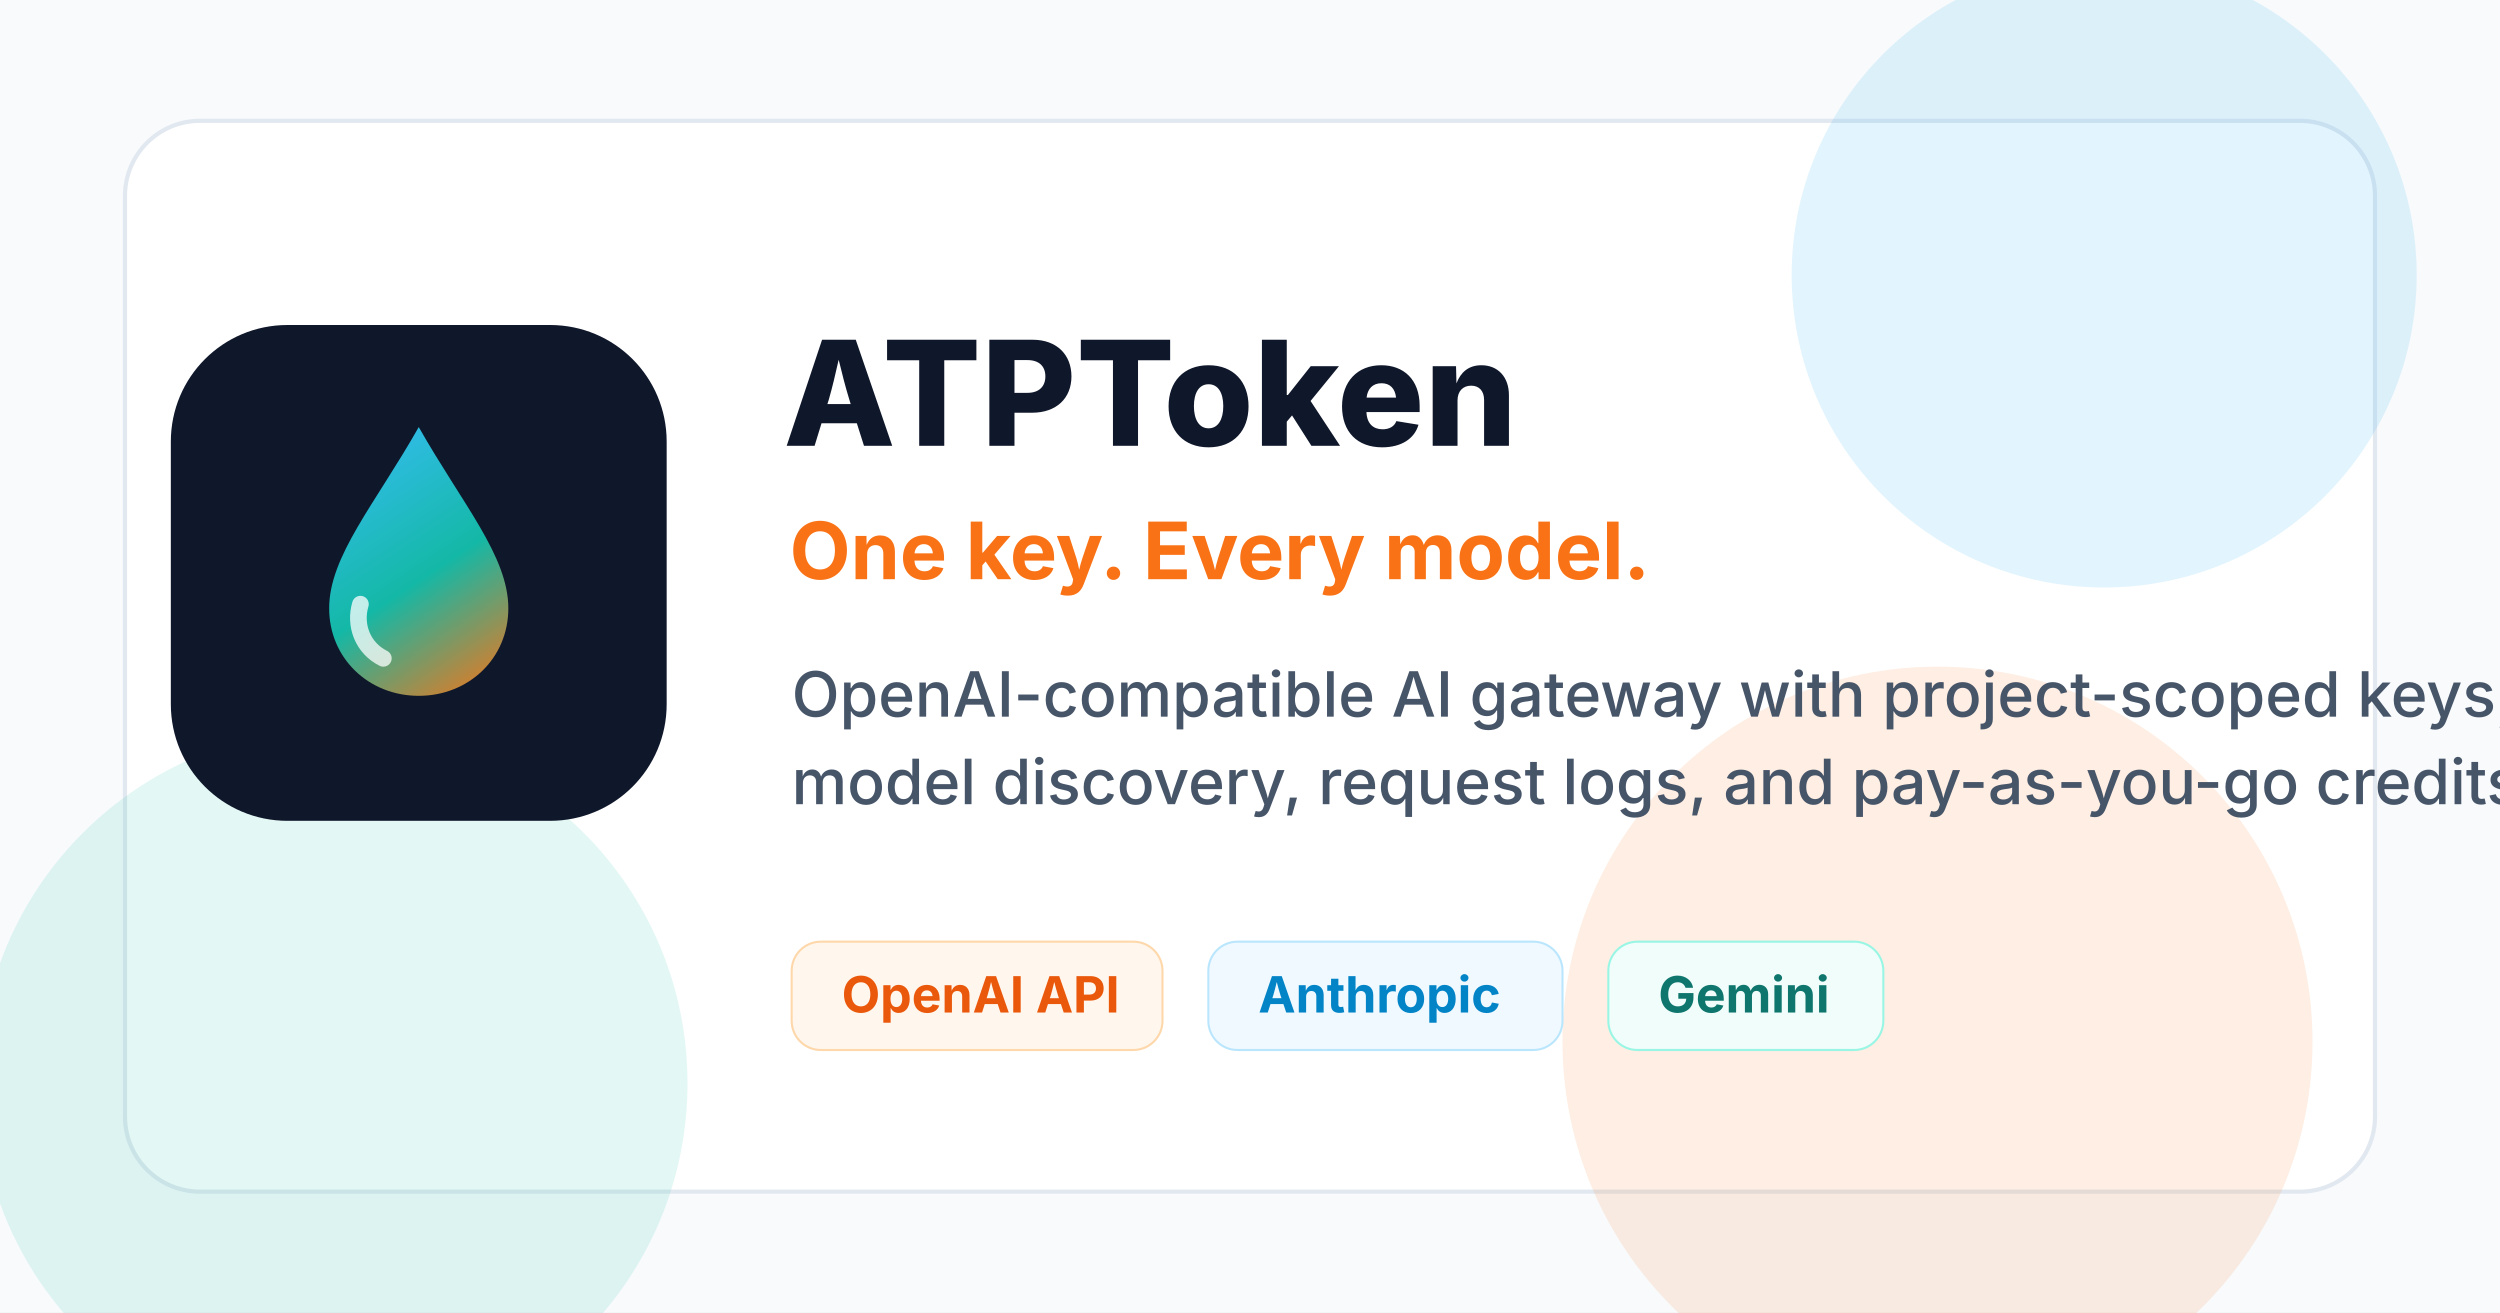
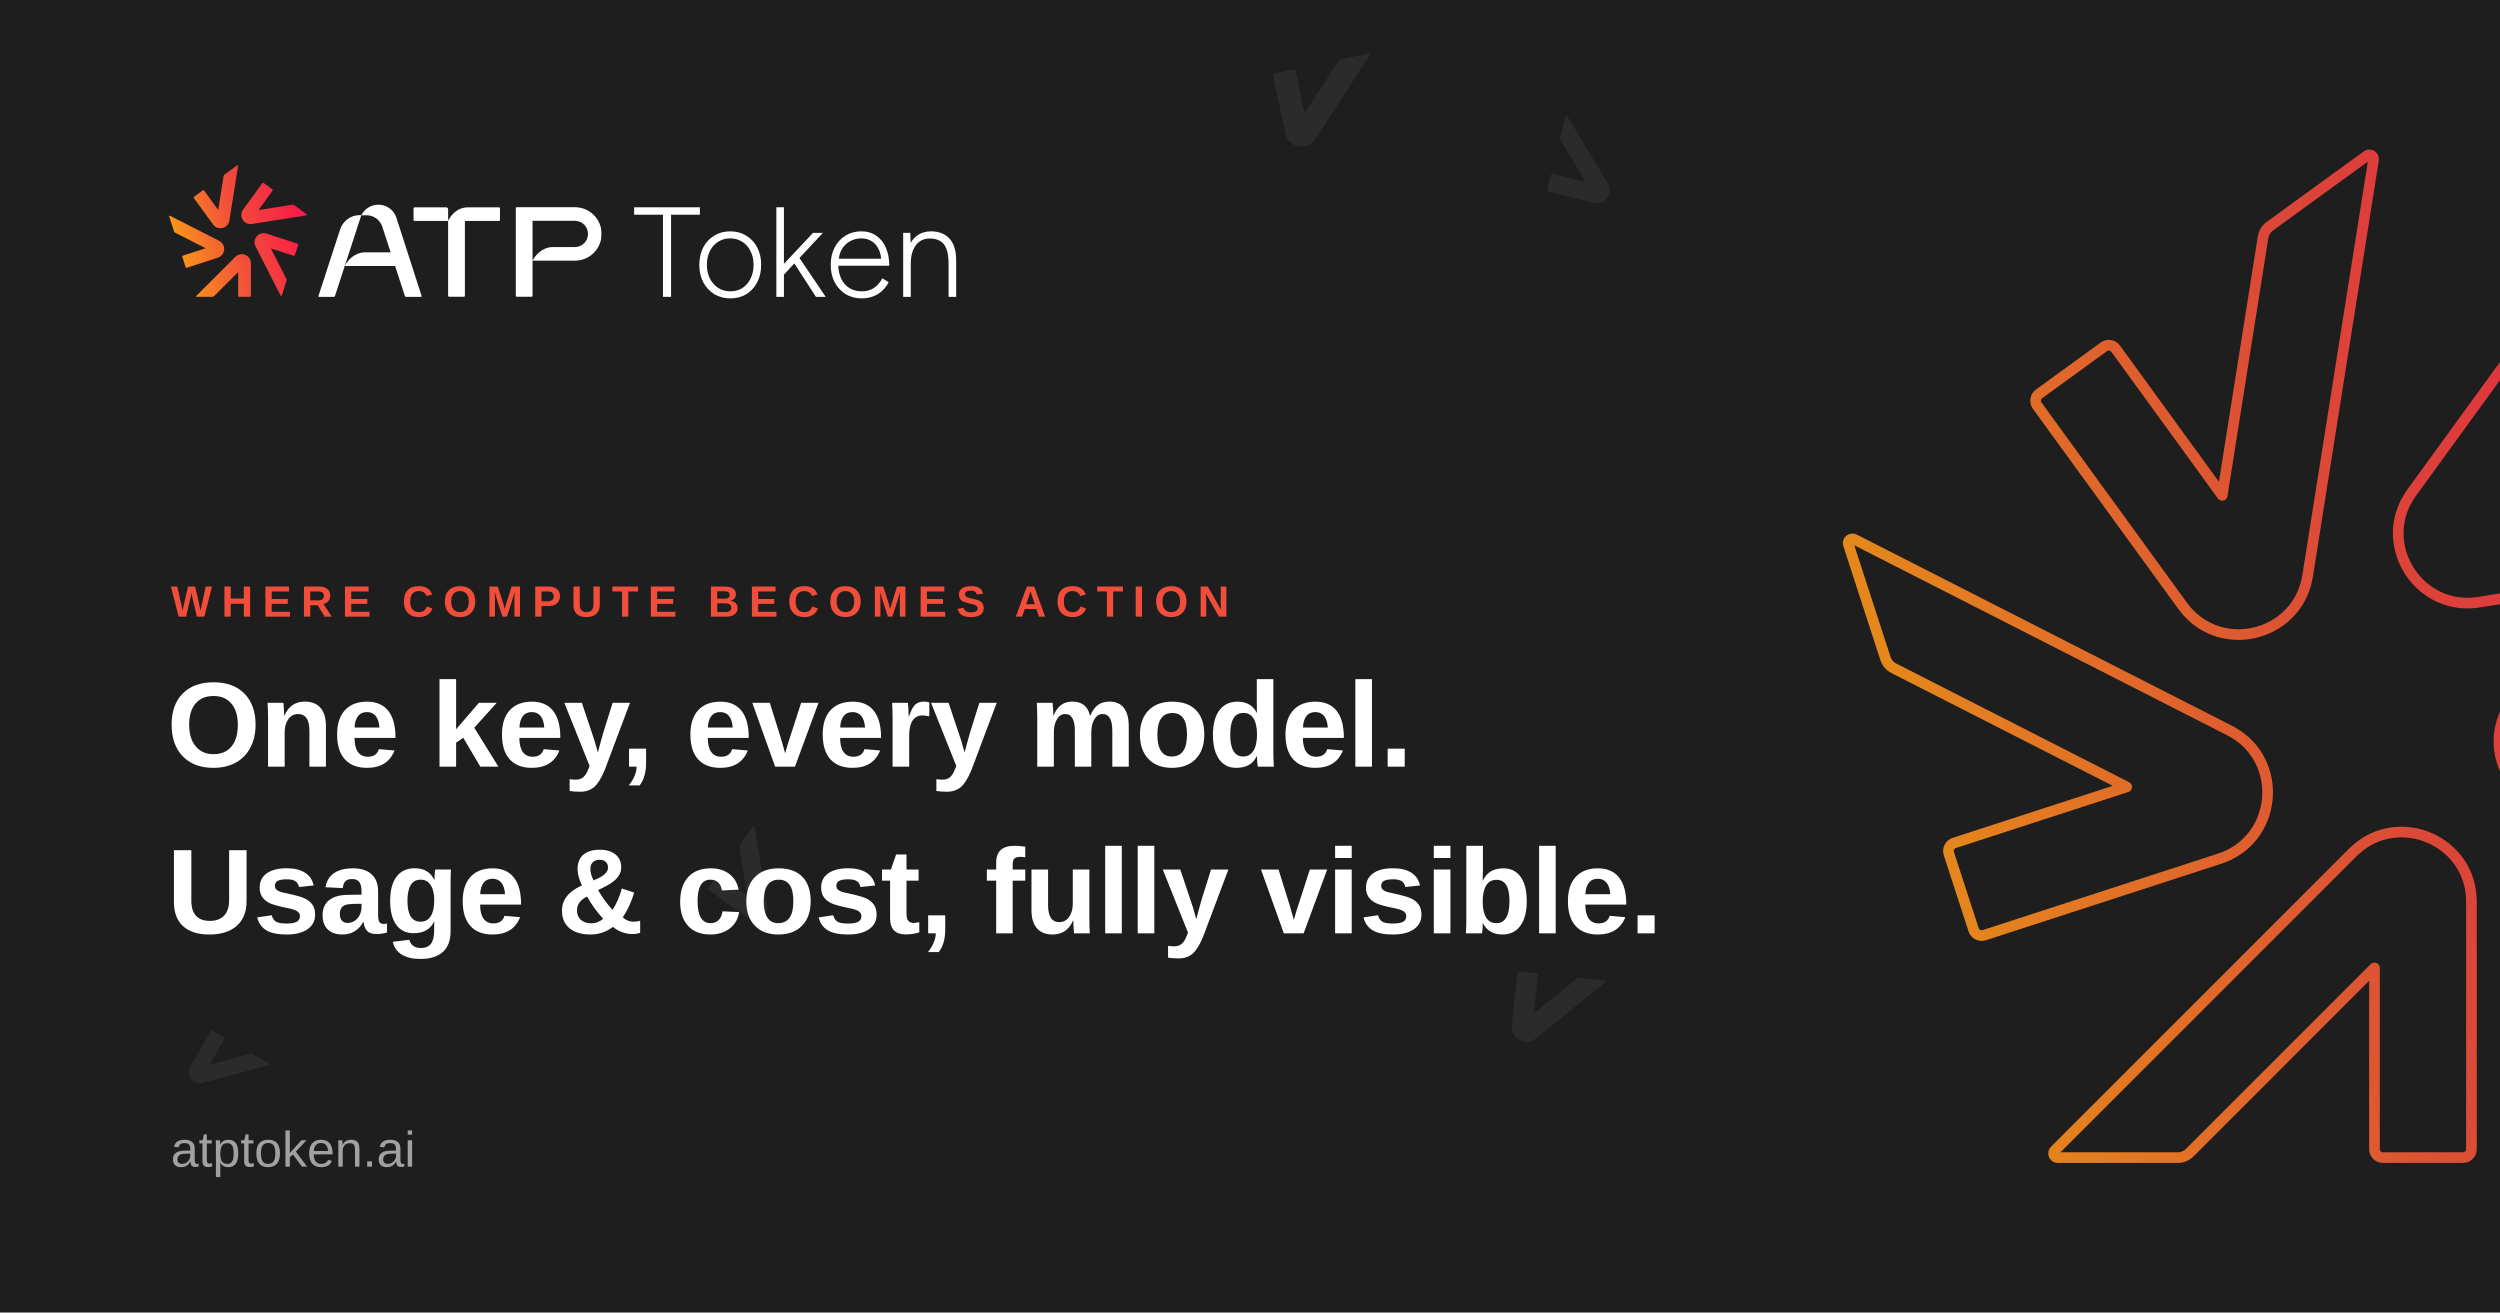
<svg xmlns="http://www.w3.org/2000/svg" width="1200" height="630" viewBox="0 0 1200 630" fill="none">
-   <rect width="1200" height="630" fill="#F8FAFC" />
-   <rect x="60" y="58" width="1080" height="514" rx="36" fill="white" stroke="#E2E8F0" stroke-width="2" />
-   <circle cx="1010" cy="132" r="150" fill="#0EA5E9" fill-opacity="0.12" />
-   <circle cx="930" cy="500" r="180" fill="#F97316" fill-opacity="0.12" />
-   <circle cx="160" cy="520" r="170" fill="#14B8A6" fill-opacity="0.12" />
-   <path d="M138 156H264C295 156 320 181 320 212V338C320 369 295 394 264 394H138C107 394 82 369 82 338V212C82 181 107 156 138 156Z" fill="#0F172A" />
-   <path d="M201 205C222 242 244 267 244 292C244 316 225 334 201 334C177 334 158 316 158 292C158 267 180 242 201 205Z" fill="url(#paint0_linear)" />
-   <path d="M173 290C170 300 174 311 184 316" stroke="white" stroke-opacity="0.75" stroke-width="8" stroke-linecap="round" />
-   <text x="376" y="214" fill="#0F172A" font-family="Inter, Arial, sans-serif" font-size="70" font-weight="800">ATPToken</text>
-   <text x="379" y="278" fill="#F97316" font-family="Inter, Arial, sans-serif" font-size="38" font-weight="700">One key. Every model.</text>
-   <text x="380" y="344" fill="#475569" font-family="Inter, Arial, sans-serif" font-size="30" font-weight="500">OpenAI-compatible AI gateway with project-scoped keys,</text>
-   <text x="380" y="386" fill="#475569" font-family="Inter, Arial, sans-serif" font-size="30" font-weight="500">model discovery, request logs, and pay-as-you-go credits.</text>
-   <g font-family="Inter, Arial, sans-serif" font-size="24" font-weight="700">
-     <rect x="380" y="452" width="178" height="52" rx="14" fill="#FFF7ED" stroke="#FED7AA" />
-     <text x="404" y="486" fill="#EA580C">OpenAI API</text>
-     <rect x="580" y="452" width="170" height="52" rx="14" fill="#F0F9FF" stroke="#BAE6FD" />
-     <text x="604" y="486" fill="#0284C7">Anthropic</text>
-     <rect x="772" y="452" width="132" height="52" rx="14" fill="#F0FDFA" stroke="#99F6E4" />
-     <text x="796" y="486" fill="#0F766E">Gemini</text>
+   <defs>
+     <linearGradient id="ogGrad" x1="389.55" y1="67.09" x2="20.95" y2="163.62" gradientUnits="userSpaceOnUse">
+       <stop stop-color="#FD0E4A" />
+       <stop offset="0.5" stop-color="#F04D3B" />
+       <stop offset="1" stop-color="#FEAB11" />
+     </linearGradient>
+     <path id="ogPetal" d="M212.135 194.228C208.642 211.912 185.549 217.185 174.791 202.378L131.157 142.321C130.336 141.191 130.586 139.609 131.717 138.788L151.158 124.663C152.289 123.842 153.871 124.092 154.692 125.223L186.659 169.222L198.923 91.791C199.133 90.466 199.861 89.279 200.946 88.49L230.064 67.335C230.976 66.672 232.233 67.443 232.057 68.556L212.287 193.377L212.135 194.228Z" />
+   </defs>
+   <rect width="1200" height="630" fill="#1E1E1E" />
+   <g fill="#FFFFFF" fill-opacity="0.06">
+     <use href="#ogPetal" transform="translate(560 -10) scale(0.38) rotate(24 180 140)" />
+     <use href="#ogPetal" transform="translate(300 380) scale(0.3) rotate(-18 180 140)" />
+     <use href="#ogPetal" transform="translate(680 430) scale(0.34) rotate(42 180 140)" />
+     <use href="#ogPetal" transform="translate(60 470) scale(0.26) rotate(66 180 140)" />
+     <use href="#ogPetal" transform="translate(700 40) scale(0.3) rotate(-40 180 140)" />
  </g>
-   <defs>
-     <linearGradient id="paint0_linear" x1="158" y1="205" x2="244" y2="334" gradientUnits="userSpaceOnUse">
-       <stop stop-color="#38BDF8" />
-       <stop offset="0.55" stop-color="#14B8A6" />
-       <stop offset="1" stop-color="#F97316" />
-     </linearGradient>
-   </defs>
+   <g transform="translate(768 -33) scale(1.6)" fill="none" stroke="url(#ogGrad)" stroke-width="3.2" stroke-linejoin="round" opacity="0.9">
+     <path d="M226.433 275.786C239.653 263.532 261.436 272.84 261.436 291.143V365.377C261.436 366.774 260.303 367.906 258.906 367.906H234.875C233.478 367.906 232.345 366.774 232.345 365.377V310.99L176.911 366.425C175.962 367.373 174.676 367.906 173.334 367.906H137.342C136.216 367.906 135.651 366.544 136.448 365.747L225.81 276.385L226.433 275.786Z" />
+     <path d="M271.641 251.807C264.073 235.447 279.657 217.607 297.063 223.262L367.664 246.202C368.993 246.634 369.72 248.061 369.288 249.389L361.862 272.244C361.43 273.573 360.003 274.3 358.675 273.868L306.95 257.062L342.541 326.913C343.15 328.109 343.259 329.497 342.845 330.774L331.723 365.003C331.375 366.075 329.905 366.191 329.393 365.187L272.019 252.584L271.641 251.807Z" />
+     <path d="M262.805 201.401C244.907 203.543 232.756 183.21 243.514 168.403L287.147 108.346C287.968 107.216 289.55 106.965 290.681 107.786L310.122 121.912C311.253 122.733 311.503 124.315 310.682 125.445L278.714 169.445L356.145 157.181C357.47 156.971 358.825 157.296 359.91 158.085L389.028 179.24C389.94 179.902 389.595 181.336 388.482 181.512L263.661 201.282L262.805 201.401Z" />
+     <path d="M212.135 194.228C208.642 211.912 185.549 217.185 174.791 202.378L131.157 142.321C130.336 141.191 130.586 139.609 131.717 138.788L151.158 124.663C152.289 123.842 153.871 124.092 154.692 125.223L186.659 169.222L198.923 91.791C199.133 90.466 199.861 89.279 200.946 88.49L230.064 67.335C230.976 66.672 232.233 67.443 232.057 68.556L212.287 193.377L212.135 194.228Z" />
+     <path d="M189.656 240.201C205.395 248.988 203.274 272.581 185.867 278.237L115.267 301.176C113.938 301.608 112.511 300.881 112.079 299.552L104.653 276.697C104.221 275.368 104.948 273.941 106.277 273.51L158.002 256.703L88.15 221.112C86.955 220.503 86.05 219.444 85.636 218.168L74.514 183.938C74.166 182.866 75.287 181.909 76.291 182.42L188.894 239.794L189.656 240.201Z" />
+   </g>
+   <svg x="80" y="78" width="380" height="66.2" viewBox="140.9 58.4 1536.5 267.7" fill="none">
+     <mask id="mask0_2131_25958" style="mask-type:alpha" maskUnits="userSpaceOnUse" x="144" y="62" width="842" height="258">
+       <path d="M144.916 62.432H985.091V319.212H144.916V62.432Z" fill="#D9D9D9" />
+     </mask>
+     <g mask="url(#mask0_2131_25958)">
+       <path d="M274.674 241.023C285.904 230.614 304.407 238.521 304.408 254.068V317.126C304.408 318.313 303.445 319.275 302.259 319.275H281.845C280.659 319.275 279.696 318.313 279.696 317.126V270.928L232.607 318.017C231.802 318.822 230.708 319.275 229.569 319.275H198.995C198.038 319.275 197.559 318.118 198.236 317.441L274.145 241.532L274.674 241.023Z" fill="url(#paint0_linear_2131_25958)" />
+       <path d="M313.077 220.654C306.648 206.756 319.885 191.602 334.671 196.406L394.644 215.892C395.772 216.259 396.39 217.471 396.023 218.6L389.715 238.014C389.348 239.143 388.136 239.761 387.008 239.394L343.07 225.118L373.303 284.453C373.82 285.469 373.913 286.648 373.561 287.732L364.113 316.809C363.817 317.72 362.569 317.818 362.134 316.965L313.397 221.314L313.077 220.654Z" fill="url(#paint1_linear_2131_25958)" />
+       <path d="M305.571 177.836C290.367 179.656 280.045 162.383 289.183 149.806L326.248 98.79C326.946 97.83 328.29 97.617 329.25 98.315L345.765 110.313C346.725 111.011 346.937 112.355 346.24 113.315L319.085 150.69L384.859 140.273C385.985 140.095 387.135 140.371 388.057 141.041L412.791 159.011C413.566 159.574 413.273 160.792 412.328 160.942L306.298 177.735L305.571 177.836Z" fill="url(#paint2_linear_2131_25958)" />
+       <path d="M262.529 171.743C259.562 186.765 239.945 191.244 230.806 178.666L193.741 127.651C193.044 126.69 193.257 125.347 194.217 124.649L210.732 112.65C211.692 111.953 213.035 112.166 213.733 113.126L240.888 150.501L251.306 84.728C251.484 83.602 252.102 82.593 253.024 81.923L277.758 63.953C278.533 63.39 279.601 64.044 279.451 64.99L262.658 171.02L262.529 171.743Z" fill="url(#paint3_linear_2131_25958)" />
+       <path d="M243.434 210.795C256.803 218.259 255.001 238.3 240.215 243.105L180.243 262.591C179.114 262.958 177.902 262.34 177.535 261.211L171.227 241.797C170.861 240.668 171.478 239.456 172.607 239.089L216.545 224.813L157.209 194.58C156.194 194.063 155.425 193.163 155.073 192.079L145.625 163.002C145.329 162.092 146.282 161.278 147.135 161.713L242.786 210.45L243.434 210.795Z" fill="url(#paint4_linear_2131_25958)" />
+       <path d="M519.375 159.488C526.369 146.666 540.274 139.182 554.828 140.404C569.652 141.65 582.276 151.679 586.837 165.838L635.71 317.57C636.045 318.61 635.268 319.675 634.175 319.675H606.237C604.842 319.675 603.605 318.779 603.173 317.453L584.196 259.247H486.515L467.537 317.453C467.104 318.779 465.867 319.675 464.472 319.675H436.929C435.833 319.675 435.056 318.606 435.396 317.564L477.632 188.03C482.967 171.671 498.221 160.6 515.428 160.6H518.68L486.527 259.21C491.626 248.676 505.422 232.809 526.1 232.809H575.575L559.334 183.002C555.009 169.738 542.641 160.762 528.69 160.762H518.68L519.375 159.488Z" fill="white" />
+       <path d="M683.142 145.357C685.351 145.358 687.142 147.149 687.142 149.358V171.795C692.265 161.261 703.885 145.358 726.741 145.357H785.653C786.839 145.358 787.801 146.32 787.801 147.506V169.647C787.801 170.833 786.839 171.795 785.653 171.795H719.672V317.089C719.672 318.276 718.71 319.238 717.523 319.238H689.283C688.096 319.238 687.132 318.276 687.132 317.089V171.795H622.171C620.984 171.795 620.021 170.833 620.02 169.647V147.506C620.021 146.32 620.985 145.357 622.171 145.357H683.142Z" fill="white" />
+       <path d="M933.275 145.158C961.876 145.159 985.061 168.4 985.061 197.069C985.06 225.738 961.876 248.979 933.275 248.979C933.275 248.979 883.143 248.979 851.023 248.979C856.1 238.435 869.953 222.515 890.626 222.514H933.275C947.295 222.514 958.66 211.122 958.66 197.069C958.66 183.235 947.647 171.98 933.93 171.631L933.275 171.623H851.023V317.064C851.022 318.25 850.06 319.212 848.874 319.213H820.677C819.491 319.212 818.529 318.25 818.528 317.064V147.307C818.528 146.121 819.491 145.159 820.677 145.158H933.275Z" fill="white" />
+     </g>
+     <path fill-rule="evenodd" clip-rule="evenodd" d="M1234.61 192.015C1246.4 192.015 1256.79 194.829 1265.79 200.458C1274.95 205.921 1282.07 213.535 1287.14 223.302C1292.22 233.069 1294.75 244.327 1294.75 257.074C1294.75 269.82 1292.22 281.078 1287.14 290.845C1282.07 300.612 1275.03 308.309 1266.03 313.938C1257.03 319.401 1246.72 322.132 1235.11 322.132C1223.32 322.132 1212.85 319.401 1203.69 313.938C1194.69 308.309 1187.57 300.612 1182.33 290.845C1177.26 281.078 1174.72 269.82 1174.72 257.074C1174.72 244.327 1177.26 233.069 1182.33 223.302C1187.4 213.536 1194.44 205.921 1203.44 200.458C1212.6 194.829 1223 192.015 1234.61 192.015ZM1234.61 205.673C1225.78 205.673 1217.92 207.907 1211.05 212.377C1204.34 216.681 1199.02 222.723 1195.09 230.504C1191.33 238.119 1189.45 246.975 1189.45 257.074C1189.45 267.172 1191.41 276.111 1195.34 283.892C1199.27 291.507 1204.67 297.549 1211.54 302.019C1218.41 306.323 1226.27 308.475 1235.11 308.475C1243.94 308.475 1251.72 306.323 1258.43 302.019C1265.13 297.549 1270.37 291.507 1274.13 283.892C1278.06 276.111 1280.03 267.172 1280.03 257.074C1280.03 246.975 1278.06 238.119 1274.13 230.504C1270.37 222.723 1265.05 216.681 1258.18 212.377C1251.31 207.907 1243.45 205.673 1234.61 205.673Z" fill="white" />
+     <path fill-rule="evenodd" clip-rule="evenodd" d="M1488.93 192.015C1500.55 192.015 1510.37 194.912 1518.39 200.706C1526.57 206.335 1532.79 214.198 1537.04 224.296C1541.3 234.229 1543.42 245.734 1543.42 258.812H1444.37C1444.82 268.229 1446.67 276.424 1449.9 283.396C1453.67 291.507 1458.98 297.715 1465.86 302.019C1472.89 306.323 1480.99 308.475 1490.16 308.475C1499.65 308.475 1507.67 306.158 1514.21 301.522C1520.92 296.722 1526.16 290.596 1529.92 283.147L1542.2 290.845C1539.09 296.97 1535 302.433 1529.92 307.234C1525.01 311.869 1519.2 315.511 1512.49 318.159C1505.79 320.808 1498.34 322.132 1490.16 322.132C1478.38 322.132 1467.9 319.401 1458.74 313.938C1449.74 308.309 1442.62 300.612 1437.38 290.845C1432.31 281.078 1429.77 269.82 1429.77 257.074C1429.77 244.327 1432.31 233.069 1437.38 223.302C1442.46 213.535 1449.41 205.921 1458.25 200.458C1467.25 194.829 1477.48 192.015 1488.93 192.015ZM1488.93 205.673C1481.08 205.673 1473.79 207.576 1467.08 211.383C1460.54 215.025 1455.3 220.157 1451.38 226.779C1448.13 232.113 1446.23 238.238 1445.66 245.154H1527.55C1527.06 238.312 1525.48 232.186 1522.8 226.779C1519.7 220.157 1515.28 215.025 1509.55 211.383C1503.82 207.576 1496.95 205.673 1488.93 205.673Z" fill="white" />
+     <path d="M1175.83 159.734H1119.87V319.153H1104.16V159.734H1048.19V145.332H1175.83V159.734Z" fill="white" />
+     <path d="M1338.96 255.057L1395.42 194.995H1414.57L1369.05 243.733L1419.97 319.153H1401.06L1359.13 254.35L1338.96 275.946V319.153H1324.23V145.332H1338.96V255.057Z" fill="white" />
+     <path d="M1624.91 192.015C1634.4 192.015 1642.75 194.001 1649.95 197.974C1657.31 201.782 1663.04 207.907 1667.13 216.35C1671.38 224.792 1673.43 235.967 1673.27 249.872V319.152H1658.54V255.583C1658.54 241.844 1656.9 231.414 1653.63 224.296C1650.52 217.178 1646.18 212.376 1640.62 209.893C1635.22 207.245 1629.08 205.921 1622.21 205.921C1610.59 205.921 1601.51 210.307 1594.96 219.081C1588.62 227.42 1585.35 239.023 1585.15 253.887L1585.15 255.336V319.152H1570.42V194.995H1584.16L1585 214.404C1588.44 208.284 1592.83 203.387 1598.15 199.713C1605.52 194.581 1614.44 192.015 1624.91 192.015Z" fill="white" />
+     <defs>
+       <linearGradient id="paint0_linear_2131_25958" x1="413.235" y1="63.744" x2="100.126" y2="145.738" gradientUnits="userSpaceOnUse">
+         <stop stop-color="#FD0E4A" />
+         <stop offset="0.5" stop-color="#F04D3B" />
+         <stop offset="1" stop-color="#FEAB11" />
+       </linearGradient>
+       <linearGradient id="paint1_linear_2131_25958" x1="413.235" y1="63.744" x2="100.126" y2="145.738" gradientUnits="userSpaceOnUse">
+         <stop stop-color="#FD0E4A" />
+         <stop offset="0.5" stop-color="#F04D3B" />
+         <stop offset="1" stop-color="#FEAB11" />
+       </linearGradient>
+       <linearGradient id="paint2_linear_2131_25958" x1="413.235" y1="63.744" x2="100.126" y2="145.738" gradientUnits="userSpaceOnUse">
+         <stop stop-color="#FD0E4A" />
+         <stop offset="0.5" stop-color="#F04D3B" />
+         <stop offset="1" stop-color="#FEAB11" />
+       </linearGradient>
+       <linearGradient id="paint3_linear_2131_25958" x1="413.235" y1="63.744" x2="100.126" y2="145.738" gradientUnits="userSpaceOnUse">
+         <stop stop-color="#FD0E4A" />
+         <stop offset="0.5" stop-color="#F04D3B" />
+         <stop offset="1" stop-color="#FEAB11" />
+       </linearGradient>
+       <linearGradient id="paint4_linear_2131_25958" x1="413.235" y1="63.744" x2="100.126" y2="145.738" gradientUnits="userSpaceOnUse">
+         <stop stop-color="#FD0E4A" />
+         <stop offset="0.5" stop-color="#F04D3B" />
+         <stop offset="1" stop-color="#FEAB11" />
+       </linearGradient>
+     </defs>
+   </svg>
+   <text x="82" y="296" fill="#F04D3B" font-family="Lexend, Figtree, 'Helvetica Neue', Arial, sans-serif" font-size="21" font-weight="600" letter-spacing="4.5">WHERE COMPUTE BECOMES ACTION</text>
+   <text x="80" y="368" fill="#FFFFFF" font-family="Lexend, Figtree, 'Helvetica Neue', Arial, sans-serif" font-size="58" font-weight="600" letter-spacing="-0.5">One key, every model.</text>
+   <text x="80" y="448" fill="#FFFFFF" font-family="Lexend, Figtree, 'Helvetica Neue', Arial, sans-serif" font-size="58" font-weight="600" letter-spacing="-0.5">Usage &amp; cost, fully visible.</text>
+   <text x="82" y="560" fill="#A1A1A1" font-family="Lexend, Figtree, 'Helvetica Neue', Arial, sans-serif" font-size="24" font-weight="400">atptoken.ai</text>
</svg>
